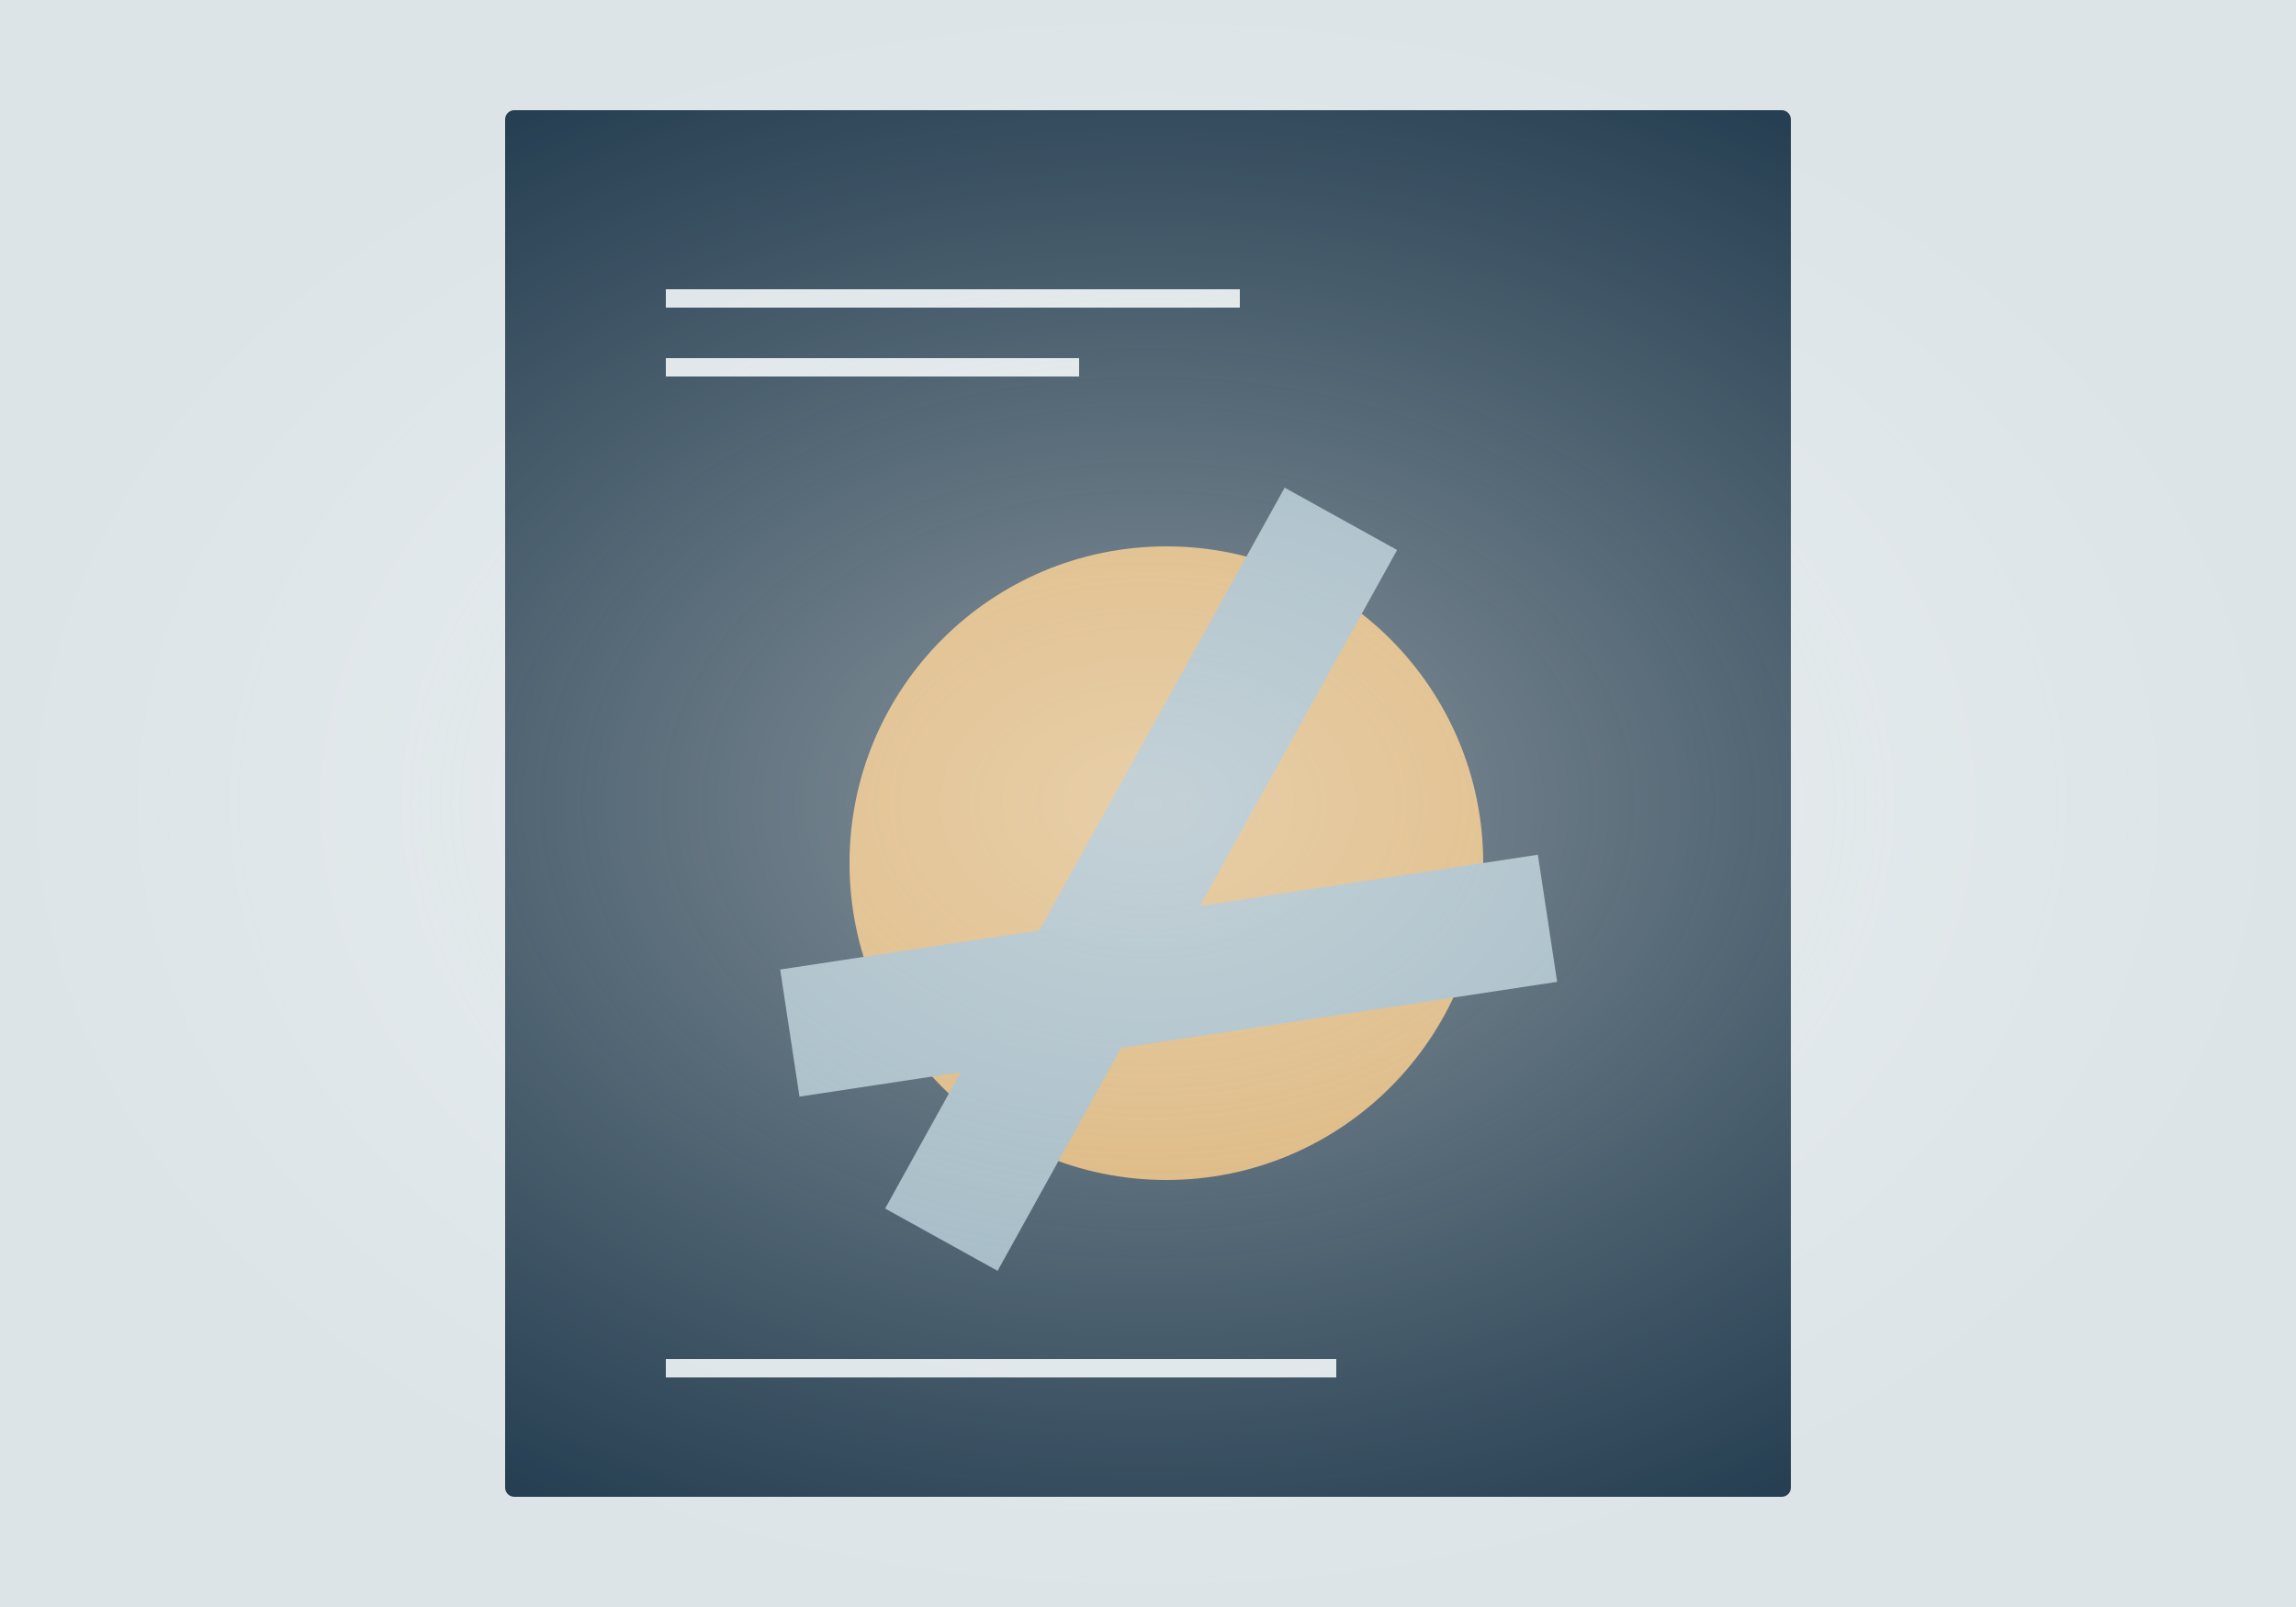
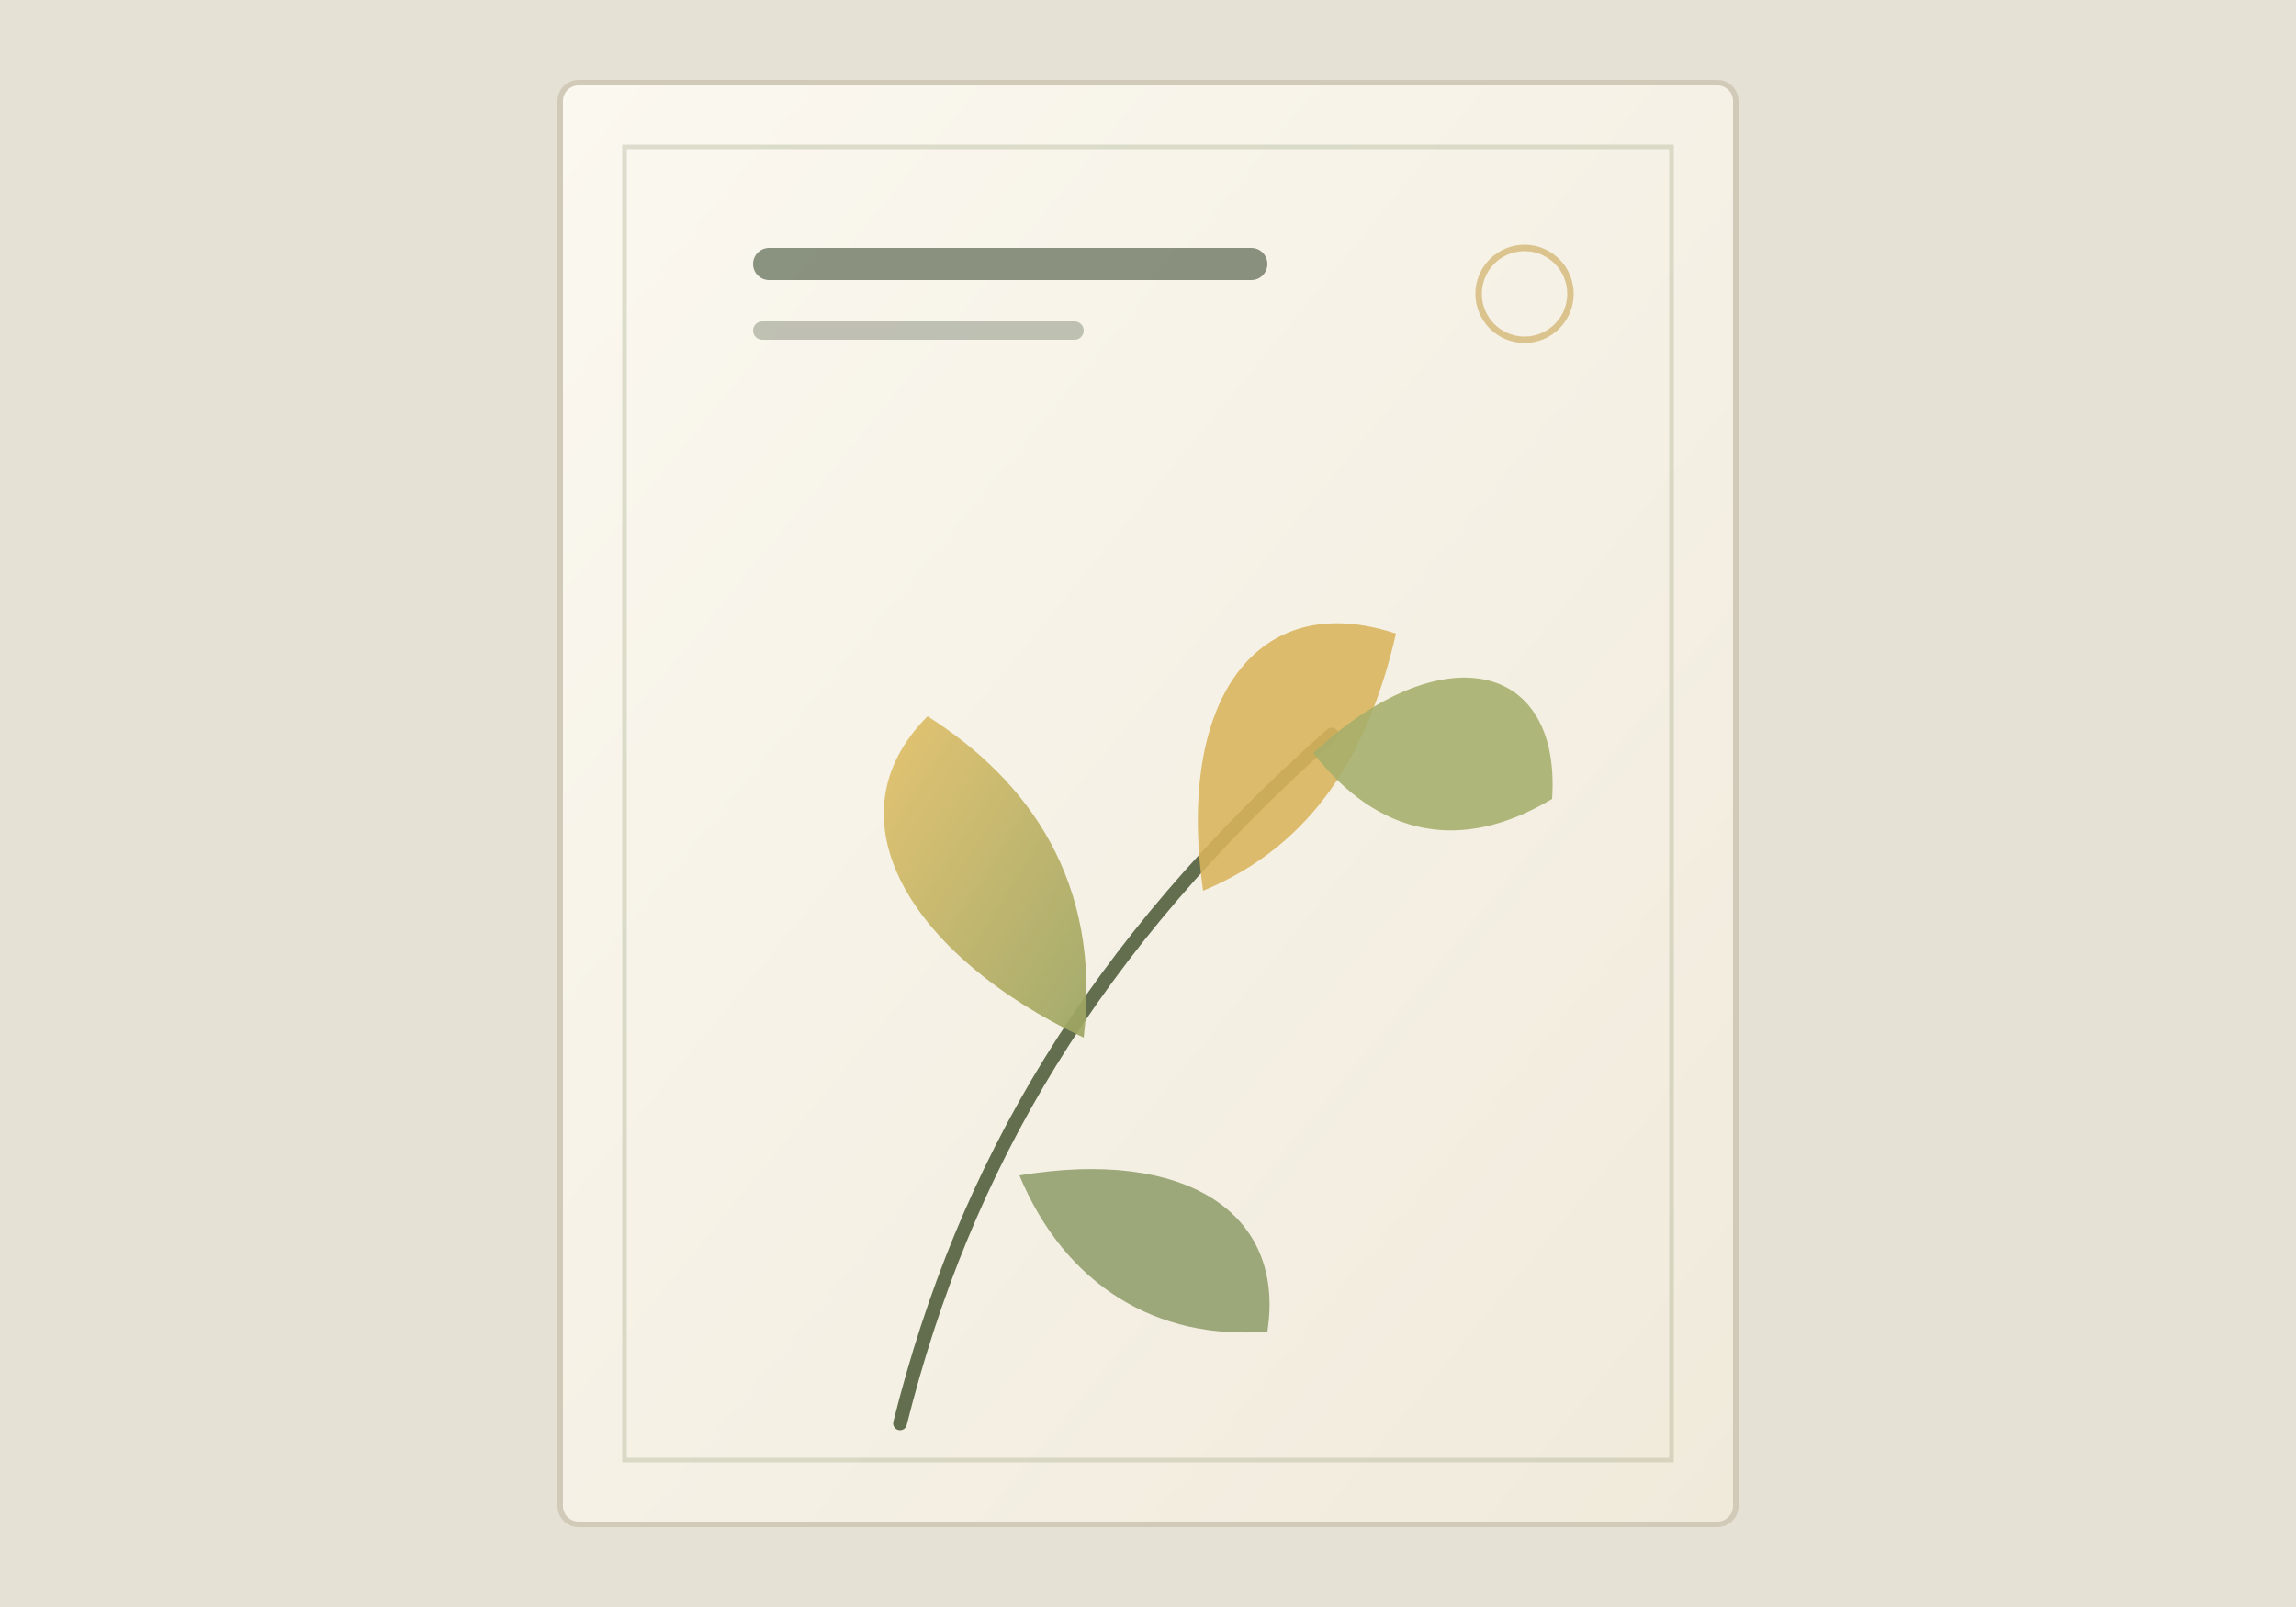
- <svg xmlns="http://www.w3.org/2000/svg" width="500" height="350" viewBox="0 0 500 350">
+ <svg xmlns="http://www.w3.org/2000/svg" width="500" height="350" viewBox="0 0 500 350" fill="none">
  <defs>
-     <linearGradient id="glass" x1="0" x2="1">
-       <stop stop-color="#d5a967" stop-opacity=".5" />
-       <stop offset=".5" stop-color="#d5a967" />
-       <stop offset="1" stop-color="#263f52" stop-opacity=".8" />
+     <linearGradient id="posterPaper" x1="0" y1="0" x2="1" y2="1">
+       <stop offset="0%" stop-color="#fbf8f0" />
+       <stop offset="100%" stop-color="#f0eadb" />
    </linearGradient>
-     <radialGradient id="light">
-       <stop stop-color="#fffdf8" stop-opacity=".45" />
-       <stop offset="1" stop-color="#fffdf8" stop-opacity="0" />
-     </radialGradient>
+     <linearGradient id="ginkgo" x1="0" y1="0" x2="1" y2="1">
+       <stop offset="0%" stop-color="#e3c068" />
+       <stop offset="100%" stop-color="#9ca563" />
+     </linearGradient>
  </defs>
-   <rect width="500" height="350" fill="#dce4e8" />
-   <rect x="110" y="24" width="280" height="302" rx="2" fill="#263f52" />
-   <path d="M145 65h125m-125 15h90" stroke="#dce4e8" stroke-width="4" />
-   <circle cx="254" cy="188" r="69" fill="#d5a967" />
-   <path d="M205 270 292 113M172 225l165-25" stroke="#94afbd" stroke-width="28" />
-   <path d="M145 298h146" stroke="#dce4e8" stroke-width="4" />
-   <rect width="500" height="350" fill="url(#light)" />
+   <rect width="500" height="350" fill="#e6e1d5" />
+   <rect x="122" y="18" width="256" height="314" rx="4" fill="url(#posterPaper)" stroke="#d2cab8" stroke-width="1.2" />
+   <rect x="136" y="32" width="228" height="286" stroke="#859066" stroke-opacity="0.25" stroke-width="1" />
+   <rect x="164" y="54" width="112" height="7" rx="3.5" fill="#4e5c45" opacity="0.65" />
+   <rect x="164" y="70" width="72" height="4" rx="2" fill="#4e5c45" opacity="0.34" />
+   <path d="M196 310c14-56 42-104 94-150" stroke="#626e4e" stroke-width="3" stroke-linecap="round" />
+   <path d="M236 226c-38-18-56-48-34-70 22 14 38 36 34 70Z" fill="url(#ginkgo)" opacity="0.92" />
+   <path d="M262 194c-6-42 12-66 42-56-6 26-18 46-42 56Z" fill="#d9b45c" opacity="0.88" />
+   <path d="M286 164c28-26 54-20 52 10-20 12-38 8-52-10Z" fill="#a6ae6a" opacity="0.88" />
+   <path d="M222 256c36-6 58 8 54 34-24 2-44-10-54-34Z" fill="#899862" opacity="0.82" />
+   <circle cx="332" cy="64" r="10" stroke="#c9a552" stroke-width="1.4" opacity="0.6" />
</svg>
